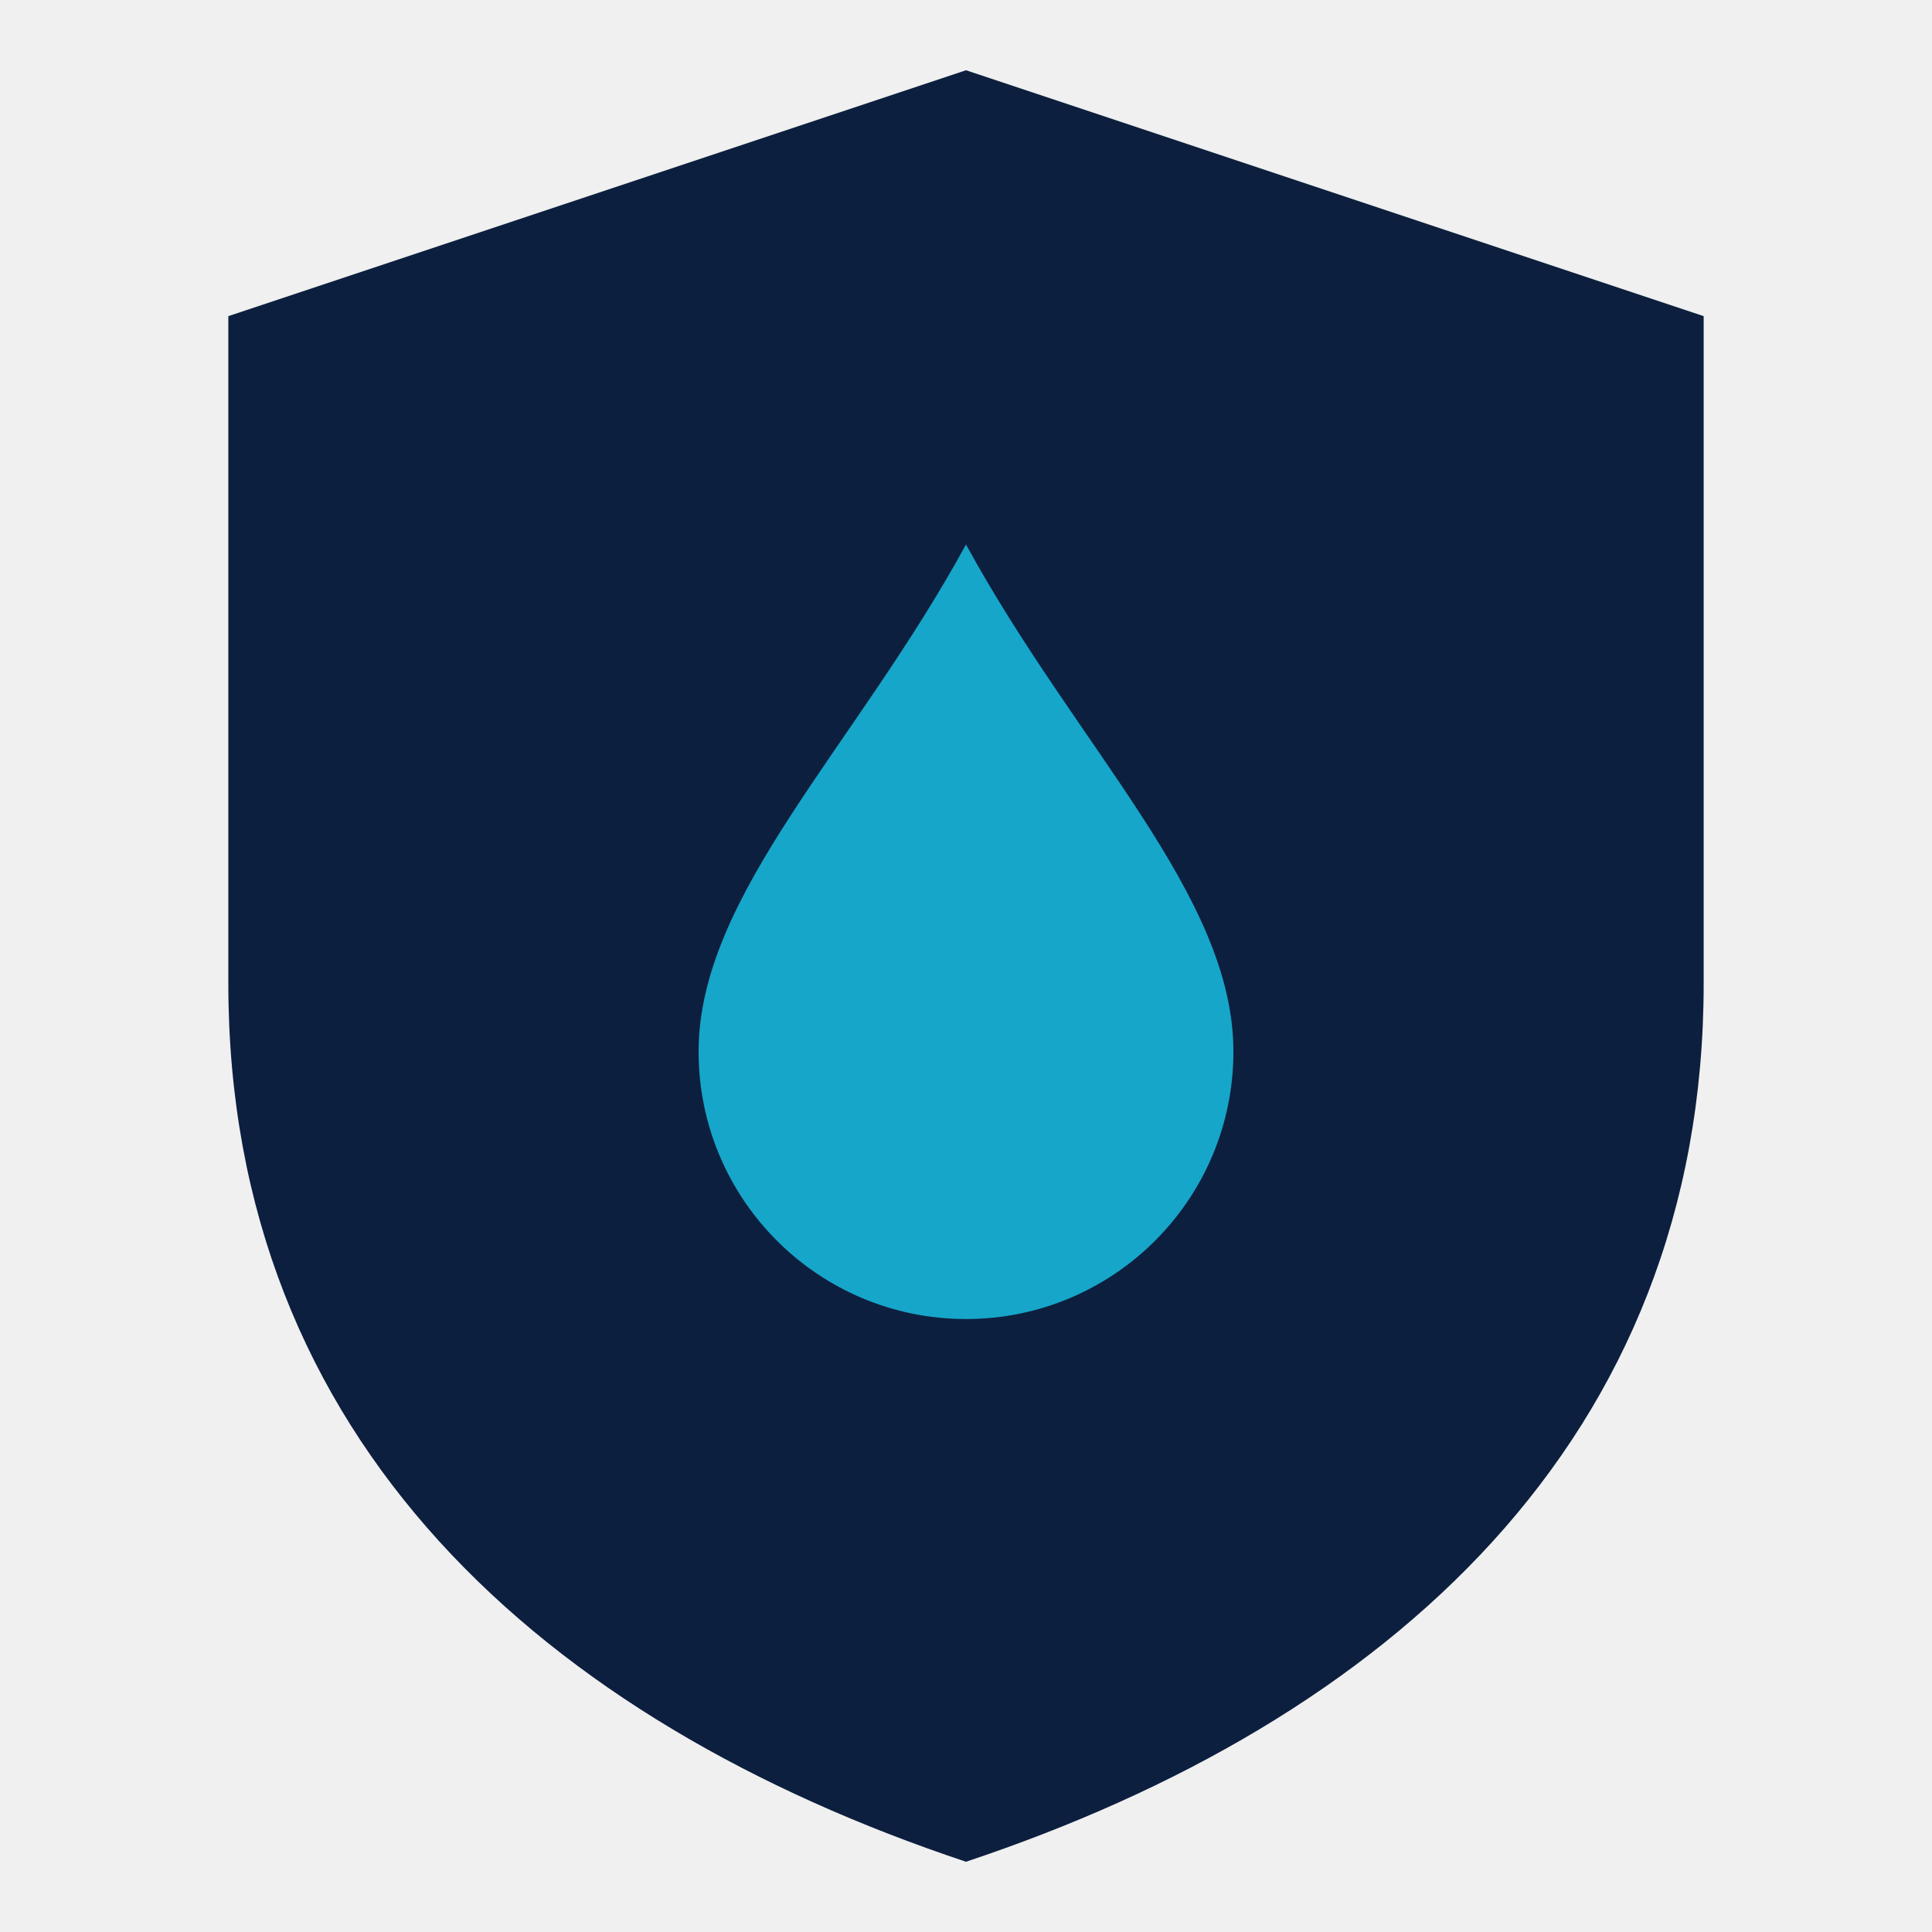
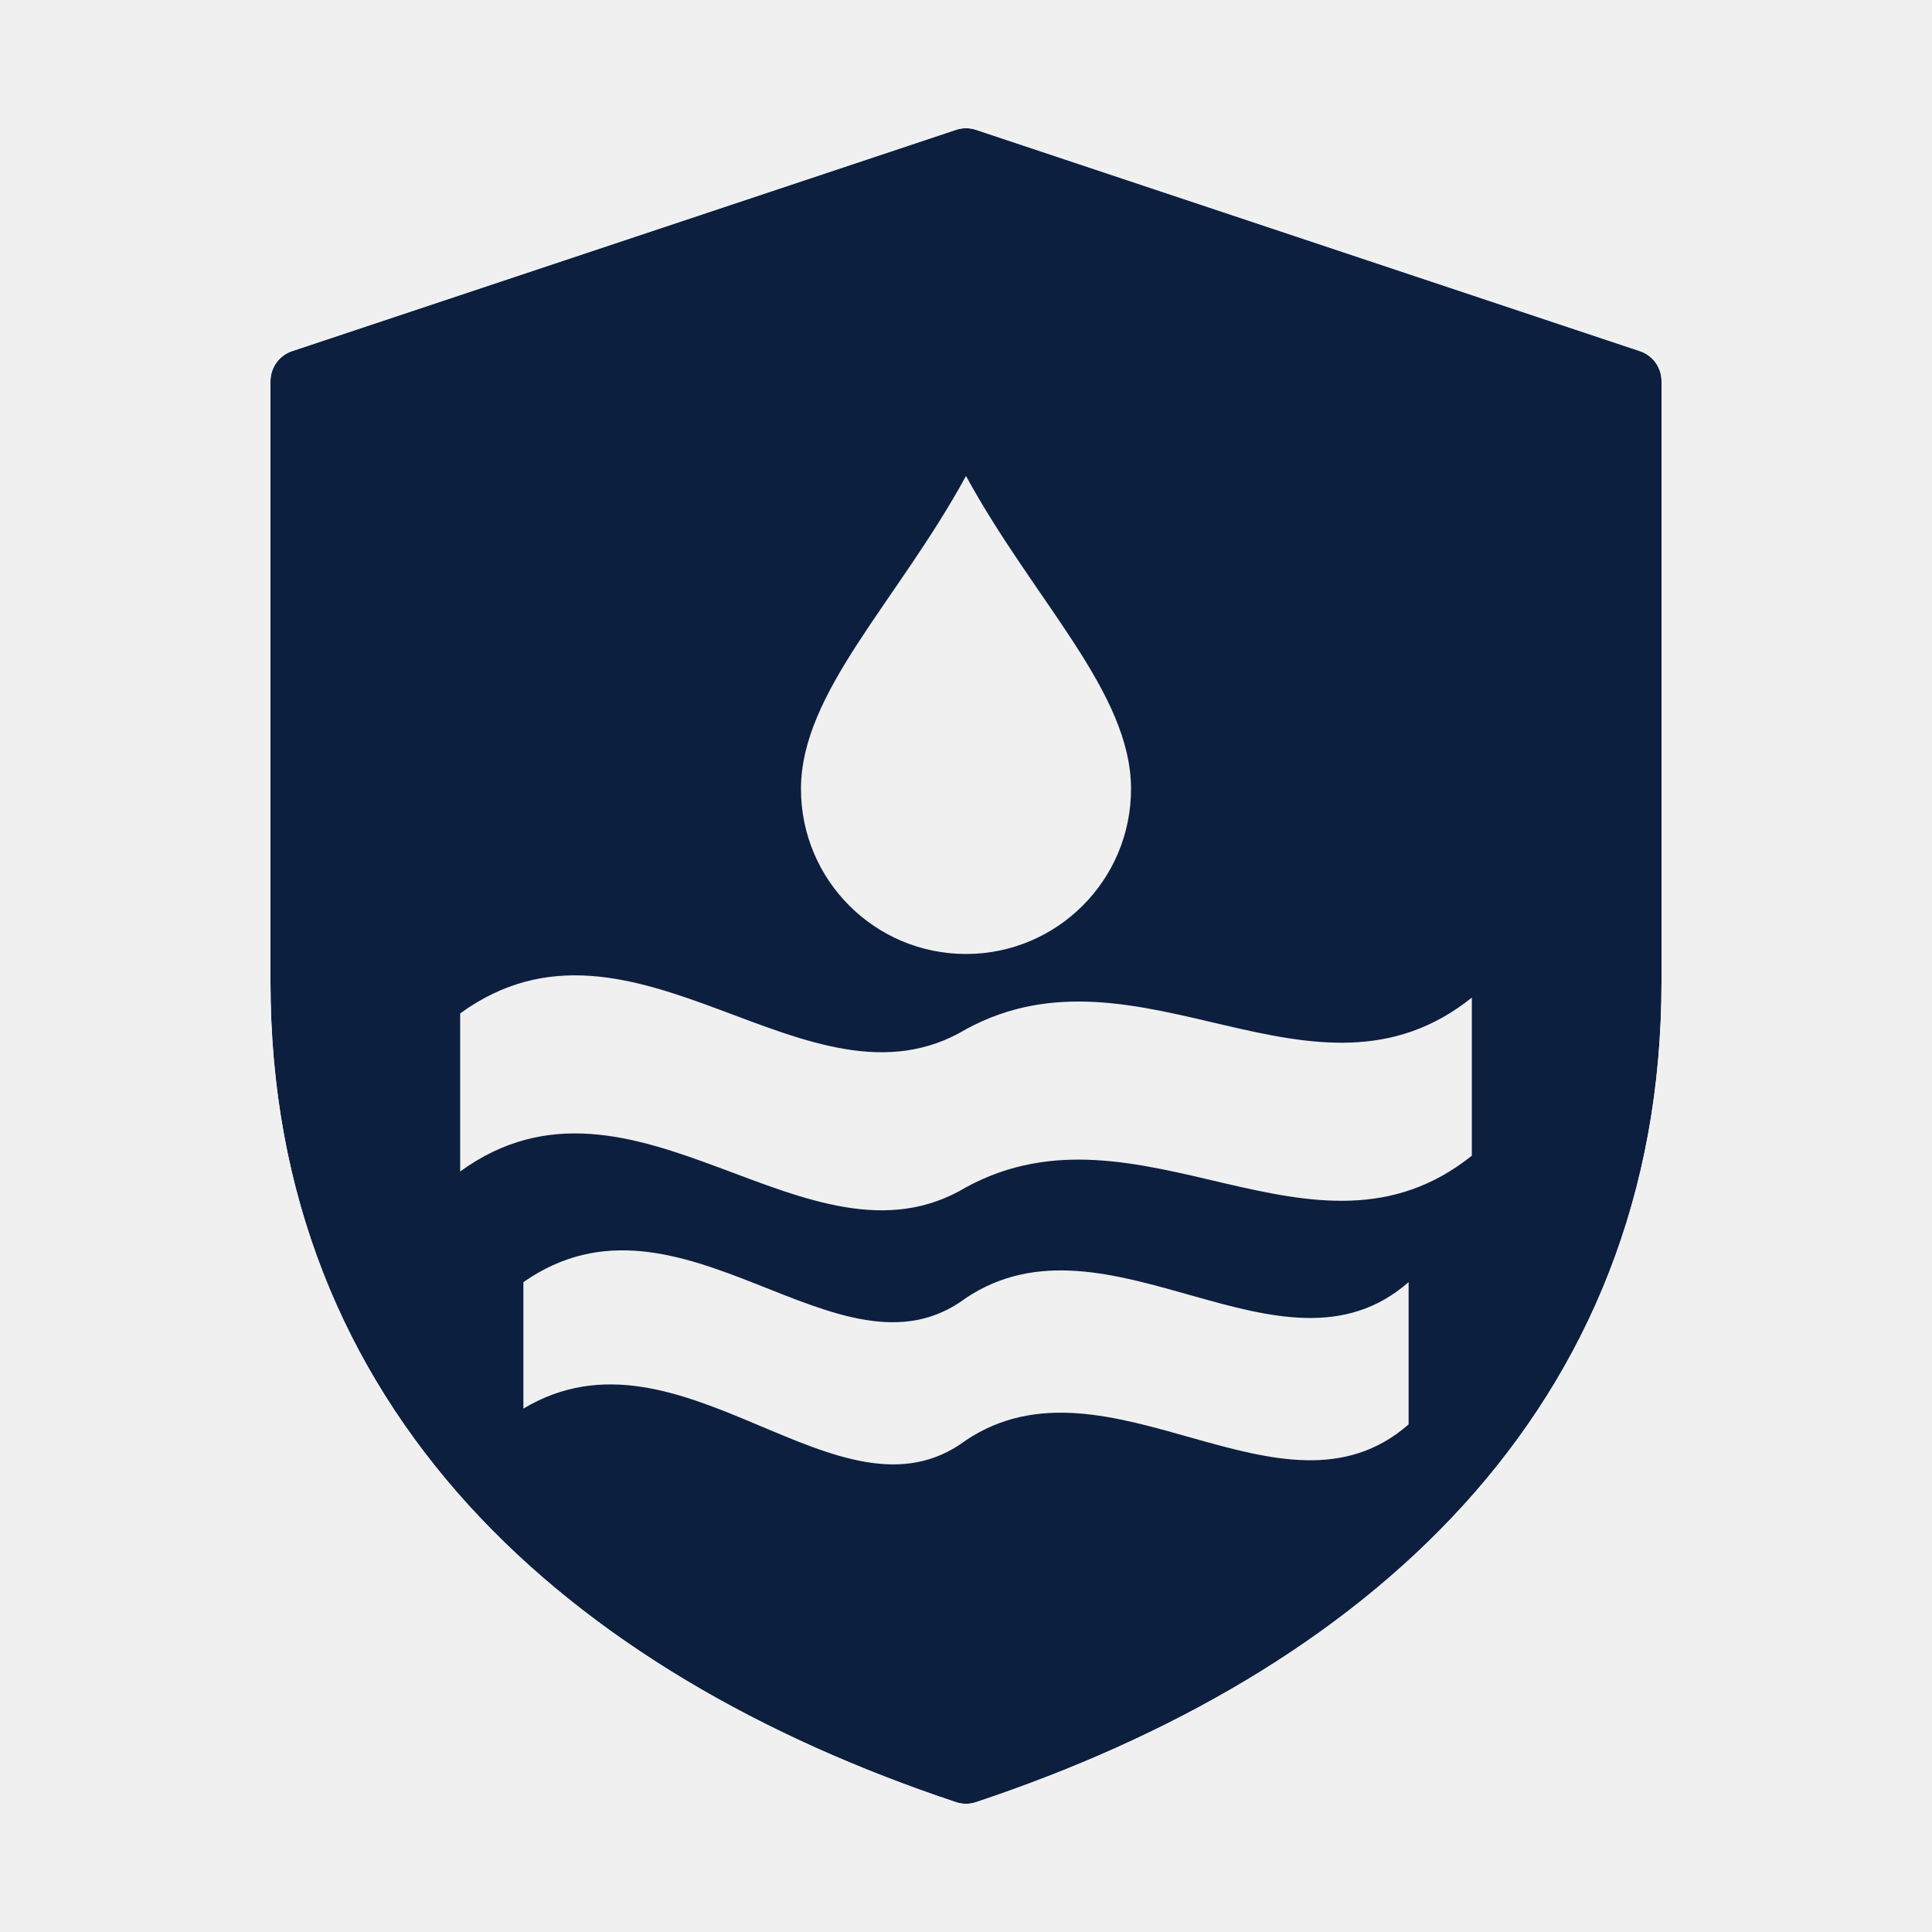
<svg xmlns="http://www.w3.org/2000/svg" viewBox="0 0 220 220" width="220" height="220" role="img" aria-label="Orlando Water Pros">
-   <path d="M110 8 L194 36 V112 C194 164 158 196 110 212 C62 196 26 164 26 112 V36 Z" fill="#0d1f3f" />
-   <path d="M50 8 C62 30 79 46 79 63 A29 29 0 1 1 21 63 C21 46 38 30 50 8 Z" transform="translate(57.500 53.600) scale(1.05)" fill="#16a6c9" />
+   <g transform="translate(11 11) scale(0.9)">
+     <mask id="ms6">
+       <path d="M110 8 L194 36 V112 C194 164 158 196 110 212 C62 196 26 164 26 112 V36 Z" fill="#fff" stroke="#fff" stroke-width="8" stroke-linejoin="round" />
+       <path d="M50 8 C62 30 79 46 79 63 A29 29 0 1 1 21 63 C21 46 38 30 50 8 Z" transform="translate(74.000 42.240) scale(0.72)" fill="#000" />
+       <path d="M46 116 C68 100 90 130 110 118 C132 106 154 130 174 114 L174 134 C154 150 132 126 110 138 C90 150 68 120 46 136 Z" fill="#000" />
+       <path d="M54 150 C74 136 94 164 110 152 C128 140 150 164 166 150 L166 168 C150 182 128 158 110 170 C94 182 74 154 54 166 Z" fill="#000" />
+     </mask>
+     <path d="M110 8 L194 36 V112 C194 164 158 196 110 212 C62 196 26 164 26 112 V36 Z" fill="#0d1f3f" stroke="#0d1f3f" stroke-width="8" stroke-linejoin="round" mask="url(#ms6)" />
+   </g>
</svg>
